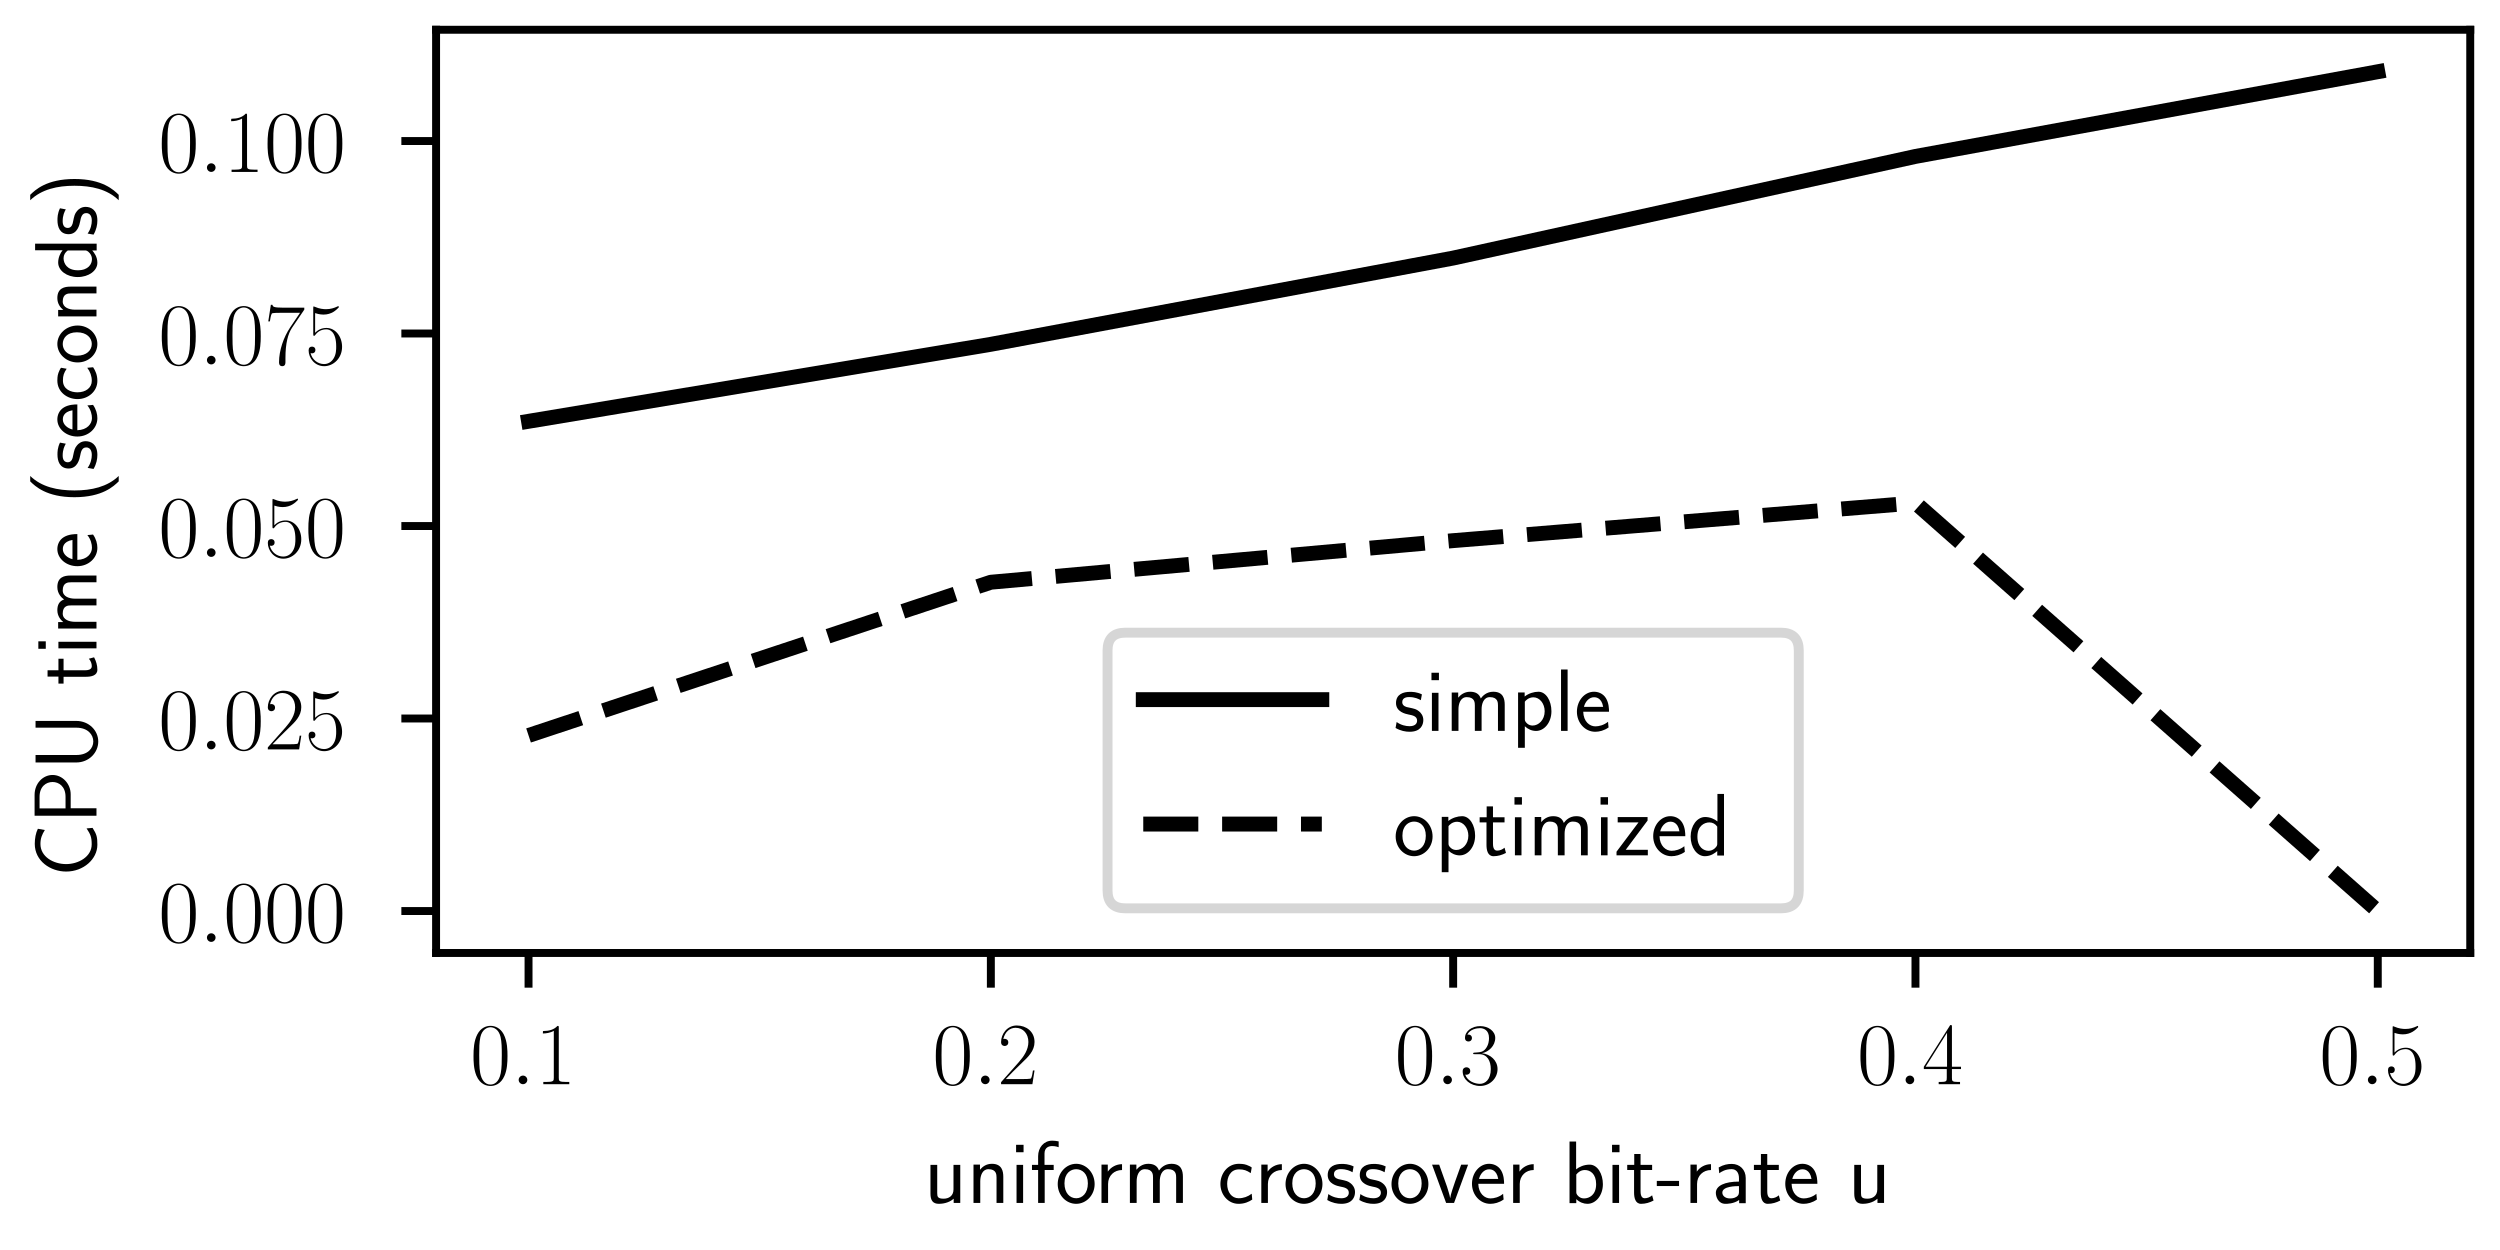
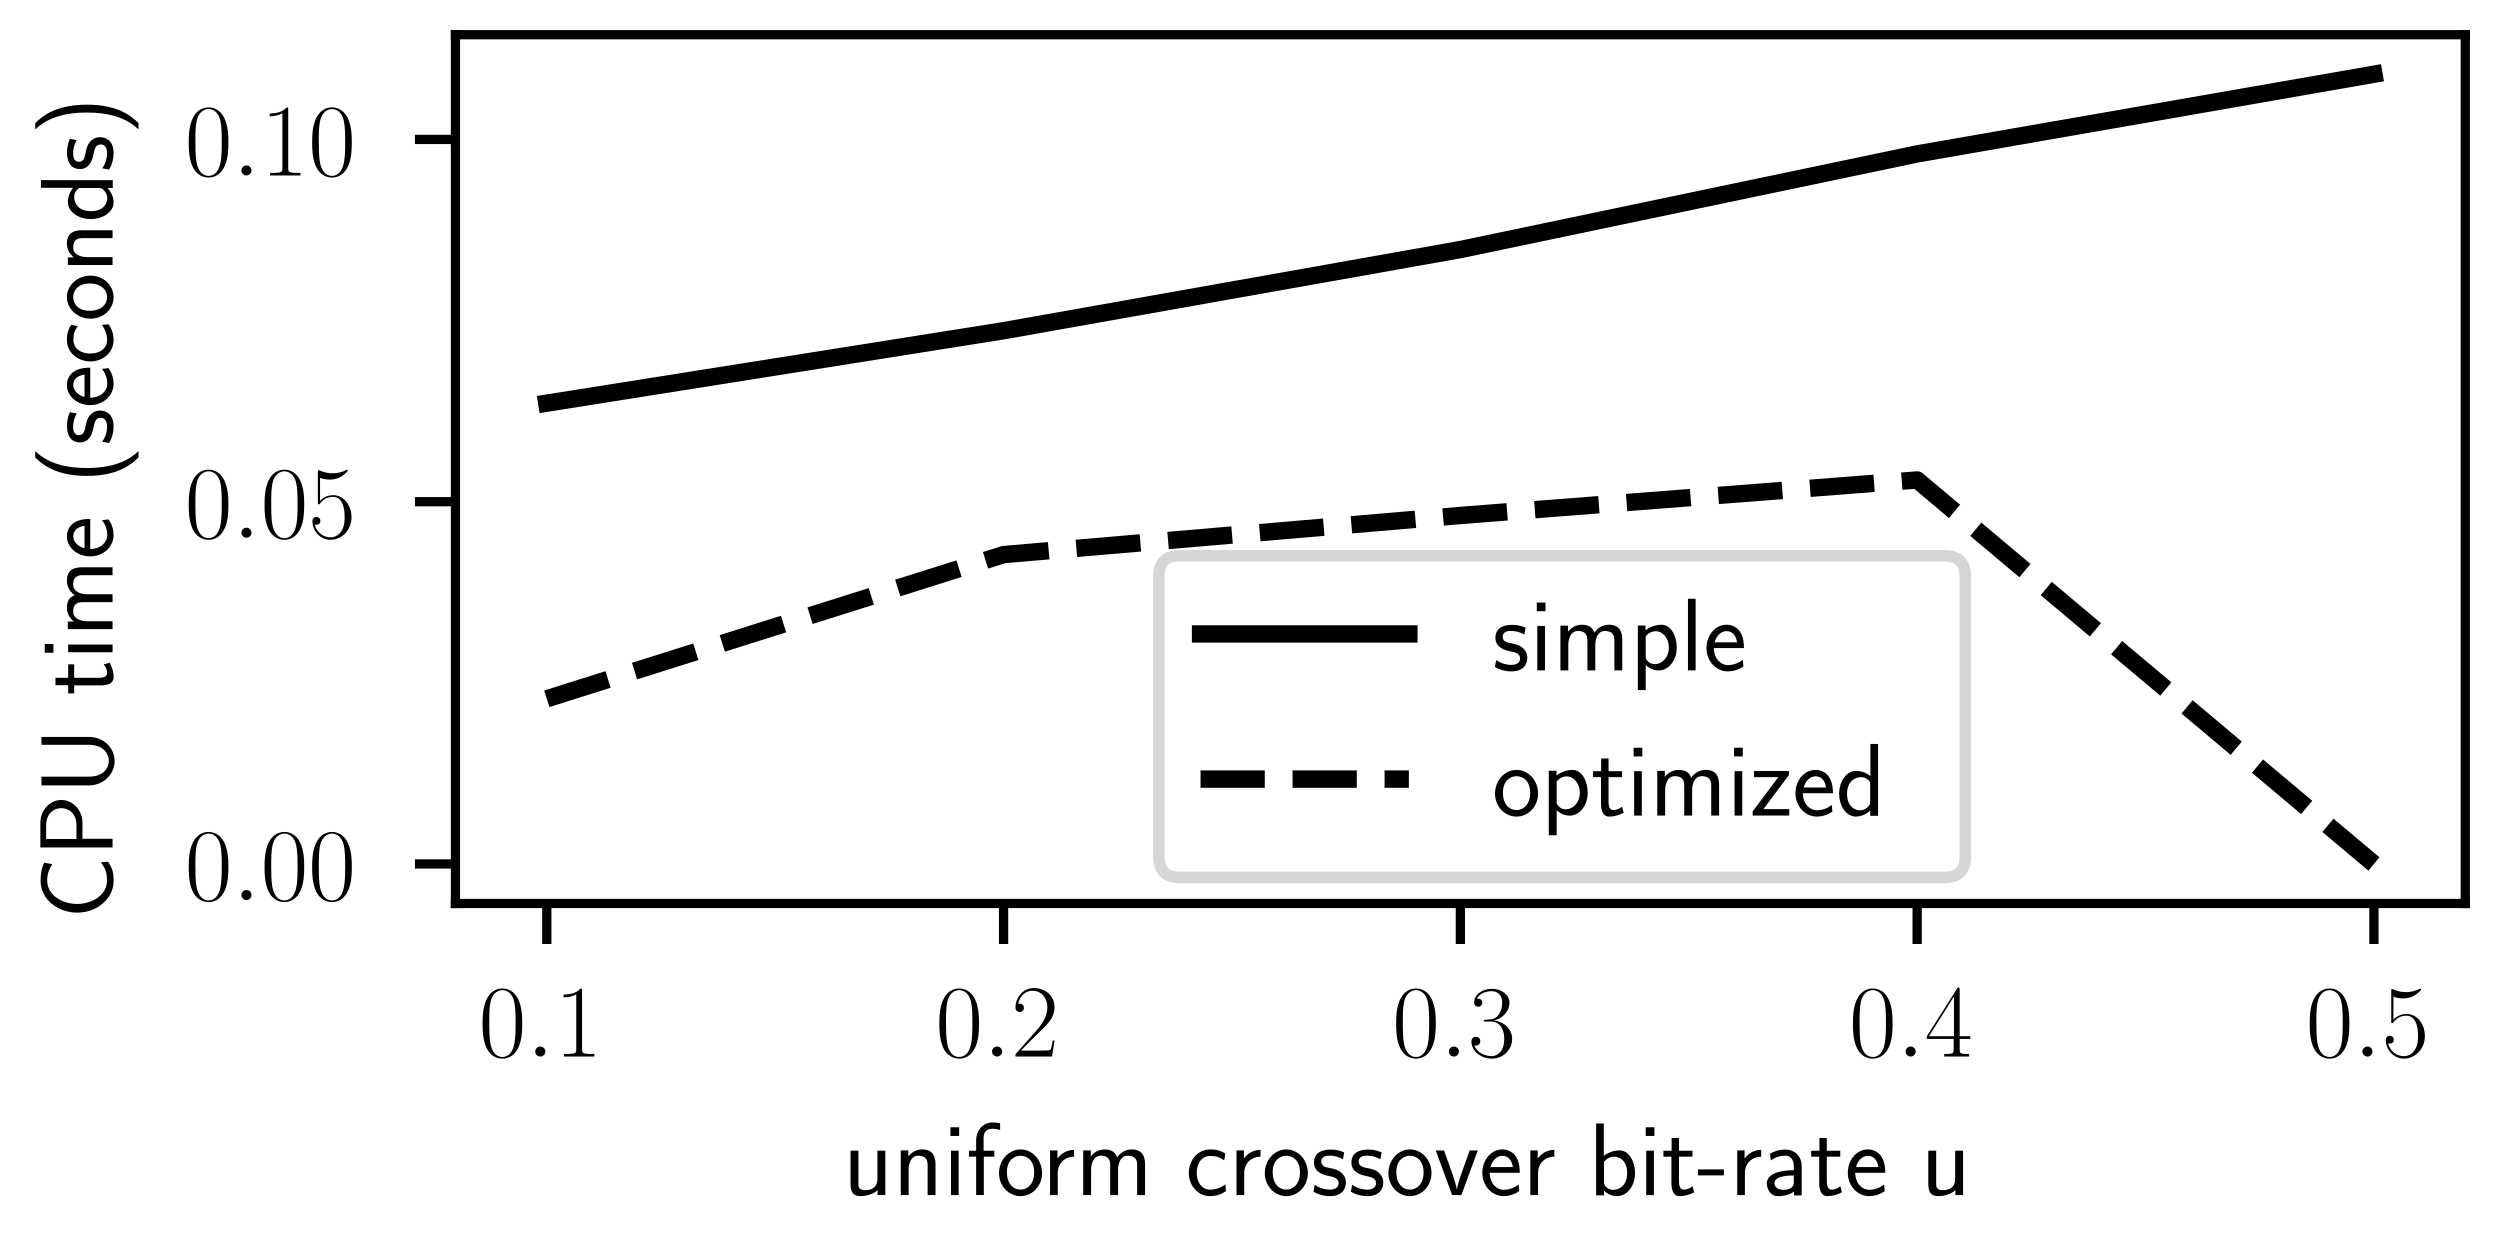
- <svg xmlns="http://www.w3.org/2000/svg" xmlns:xlink="http://www.w3.org/1999/xlink" width="252pt" height="126pt" viewBox="0 0 252 126" version="1.1">
+ <svg xmlns="http://www.w3.org/2000/svg" xmlns:xlink="http://www.w3.org/1999/xlink" width="216pt" height="108pt" viewBox="0 0 216 108" version="1.1">
  <defs>
    <style type="text/css">*{stroke-linejoin: round; stroke-linecap: butt}</style>
  </defs>
  <g id="figure_1">
    <g id="patch_1">
-       <path d="M 0 126  L 252 126  L 252 0  L 0 0  z " style="fill: #ffffff" />
+       <path d="M 0 108  L 216 108  L 216 0  L 0 0  z " style="fill: #ffffff" />
    </g>
    <g id="axes_1">
      <g id="patch_2">
-         <path d="M 43.957 96.06  L 249 96.06  L 249 3  L 43.957 3  z " style="fill: #ffffff" />
+         <path d="M 39.35 78.06  L 213 78.06  L 213 3  L 39.35 3  z " style="fill: #ffffff" />
      </g>
      <g id="matplotlib.axis_1">
        <g id="xtick_1">
          <g id="line2d_1">
            <defs>
-               <path id="m8340819e0f" d="M 0 0  L 0 3.5  " style="stroke: #000000; stroke-width: 0.8" />
-             </defs>
-             <g>
-               <use xlink:href="#m8340819e0f" x="53.277" y="96.06" style="stroke: #000000; stroke-width: 0.8" />
+               <path id="m4e3b312404" d="M 0 0  L 0 3.5  " style="stroke: #000000; stroke-width: 0.8" />
+             </defs>
+             <g>
+               <use xlink:href="#m4e3b312404" x="47.243" y="78.06" style="stroke: #000000; stroke-width: 0.8" />
            </g>
          </g>
          <g id="text_1">
-             <g transform="translate(47.38972 109.2862) scale(0.09 -0.09)">
+             <g transform="translate(41.3551 91.28619) scale(0.09 -0.09)">
              <defs>
                <path id="CMR17-30" d="M 2688 2025  C 2688 2416 2682 3080 2413 3591  C 2176 4039 1798 4198 1466 4198  C 1158 4198 768 4058 525 3597  C 269 3118 243 2524 243 2025  C 243 1661 250 1106 448 619  C 723 -39 1216 -128 1466 -128  C 1760 -128 2208 -7 2470 600  C 2662 1042 2688 1559 2688 2025  z M 1466 -26  C 1056 -26 813 325 723 812  C 653 1188 653 1738 653 2096  C 653 2588 653 2997 736 3387  C 858 3929 1216 4096 1466 4096  C 1728 4096 2067 3923 2189 3400  C 2272 3036 2278 2607 2278 2096  C 2278 1680 2278 1169 2202 792  C 2067 95 1690 -26 1466 -26  z " transform="scale(0.015625)" />
                <path id="CMMI12-3a" d="M 1178 307  C 1178 492 1024 619 870 619  C 685 619 557 466 557 313  C 557 128 710 0 864 0  C 1050 0 1178 153 1178 307  z " transform="scale(0.015625)" />
                <path id="CMR17-31" d="M 1702 4058  C 1702 4192 1696 4192 1606 4192  C 1357 3916 979 3827 621 3827  C 602 3827 570 3827 563 3808  C 557 3795 557 3782 557 3648  C 755 3648 1088 3686 1344 3839  L 1344 461  C 1344 236 1331 160 781 160  L 589 160  L 589 0  C 896 0 1216 0 1523 0  C 1830 0 2150 0 2458 0  L 2458 160  L 2266 160  C 1715 160 1702 230 1702 458  L 1702 4058  z " transform="scale(0.015625)" />
              </defs>
              <use xlink:href="#CMR17-30" transform="scale(0.996264)" />
              <use xlink:href="#CMMI12-3a" transform="translate(45.69048 0) scale(0.996264)" />
              <use xlink:href="#CMR17-31" transform="translate(72.78765 0) scale(0.996264)" />
            </g>
          </g>
        </g>
        <g id="xtick_2">
          <g id="line2d_2">
            <g>
-               <use xlink:href="#m8340819e0f" x="99.878" y="96.06" style="stroke: #000000; stroke-width: 0.8" />
+               <use xlink:href="#m4e3b312404" x="86.709" y="78.06" style="stroke: #000000; stroke-width: 0.8" />
            </g>
          </g>
          <g id="text_2">
-             <g transform="translate(93.9903 109.2862) scale(0.09 -0.09)">
+             <g transform="translate(80.82107 91.28619) scale(0.09 -0.09)">
              <defs>
                <path id="CMR17-32" d="M 2669 989  L 2554 989  C 2490 536 2438 459 2413 420  C 2381 369 1920 369 1830 369  L 602 369  C 832 619 1280 1072 1824 1597  C 2214 1967 2669 2402 2669 3035  C 2669 3790 2067 4224 1395 4224  C 691 4224 262 3604 262 3030  C 262 2780 448 2748 525 2748  C 589 2748 781 2787 781 3010  C 781 3207 614 3264 525 3264  C 486 3264 448 3258 422 3245  C 544 3790 915 4058 1306 4058  C 1862 4058 2227 3617 2227 3035  C 2227 2479 1901 2000 1536 1584  L 262 146  L 262 0  L 2515 0  L 2669 989  z " transform="scale(0.015625)" />
              </defs>
              <use xlink:href="#CMR17-30" transform="scale(0.996264)" />
              <use xlink:href="#CMMI12-3a" transform="translate(45.69048 0) scale(0.996264)" />
              <use xlink:href="#CMR17-32" transform="translate(72.78765 0) scale(0.996264)" />
            </g>
          </g>
        </g>
        <g id="xtick_3">
          <g id="line2d_3">
            <g>
-               <use xlink:href="#m8340819e0f" x="146.478" y="96.06" style="stroke: #000000; stroke-width: 0.8" />
+               <use xlink:href="#m4e3b312404" x="126.175" y="78.06" style="stroke: #000000; stroke-width: 0.8" />
            </g>
          </g>
          <g id="text_3">
-             <g transform="translate(140.5909 109.2862) scale(0.09 -0.09)">
+             <g transform="translate(120.287 91.28619) scale(0.09 -0.09)">
              <defs>
                <path id="CMR17-33" d="M 1414 2157  C 1984 2157 2234 1662 2234 1090  C 2234 320 1824 25 1453 25  C 1114 25 563 194 390 693  C 422 680 454 680 486 680  C 640 680 755 782 755 948  C 755 1133 614 1216 486 1216  C 378 1216 211 1165 211 926  C 211 335 787 -128 1466 -128  C 2176 -128 2720 430 2720 1085  C 2720 1707 2208 2157 1600 2227  C 2086 2328 2554 2756 2554 3329  C 2554 3820 2048 4179 1472 4179  C 890 4179 378 3829 378 3329  C 378 3110 544 3072 627 3072  C 762 3072 877 3155 877 3321  C 877 3486 762 3569 627 3569  C 602 3569 570 3569 544 3557  C 730 3959 1235 4032 1459 4032  C 1683 4032 2106 3925 2106 3320  C 2106 3143 2080 2828 1862 2550  C 1670 2304 1453 2304 1242 2284  C 1210 2284 1062 2269 1037 2269  C 992 2263 966 2257 966 2208  C 966 2163 973 2157 1101 2157  L 1414 2157  z " transform="scale(0.015625)" />
              </defs>
              <use xlink:href="#CMR17-30" transform="scale(0.996264)" />
              <use xlink:href="#CMMI12-3a" transform="translate(45.69048 0) scale(0.996264)" />
              <use xlink:href="#CMR17-33" transform="translate(72.78765 0) scale(0.996264)" />
            </g>
          </g>
        </g>
        <g id="xtick_4">
          <g id="line2d_4">
            <g>
-               <use xlink:href="#m8340819e0f" x="193.079" y="96.06" style="stroke: #000000; stroke-width: 0.8" />
+               <use xlink:href="#m4e3b312404" x="165.641" y="78.06" style="stroke: #000000; stroke-width: 0.8" />
            </g>
          </g>
          <g id="text_4">
-             <g transform="translate(187.1915 109.2862) scale(0.09 -0.09)">
+             <g transform="translate(159.753 91.28619) scale(0.09 -0.09)">
              <defs>
                <path id="CMR17-34" d="M 2150 4122  C 2150 4256 2144 4256 2029 4256  L 128 1254  L 128 1088  L 1779 1088  L 1779 457  C 1779 224 1766 160 1318 160  L 1197 160  L 1197 0  C 1402 0 1747 0 1965 0  C 2182 0 2528 0 2733 0  L 2733 160  L 2611 160  C 2163 160 2150 224 2150 457  L 2150 1088  L 2803 1088  L 2803 1254  L 2150 1254  L 2150 4122  z M 1798 3703  L 1798 1254  L 256 1254  L 1798 3703  z " transform="scale(0.015625)" />
              </defs>
              <use xlink:href="#CMR17-30" transform="scale(0.996264)" />
              <use xlink:href="#CMMI12-3a" transform="translate(45.69048 0) scale(0.996264)" />
              <use xlink:href="#CMR17-34" transform="translate(72.78765 0) scale(0.996264)" />
            </g>
          </g>
        </g>
        <g id="xtick_5">
          <g id="line2d_5">
            <g>
-               <use xlink:href="#m8340819e0f" x="239.68" y="96.06" style="stroke: #000000; stroke-width: 0.8" />
+               <use xlink:href="#m4e3b312404" x="205.107" y="78.06" style="stroke: #000000; stroke-width: 0.8" />
            </g>
          </g>
          <g id="text_5">
-             <g transform="translate(233.792 109.2862) scale(0.09 -0.09)">
+             <g transform="translate(199.219 91.28619) scale(0.09 -0.09)">
              <defs>
                <path id="CMR17-35" d="M 730 3692  C 794 3666 1056 3584 1325 3584  C 1920 3584 2246 3911 2432 4100  C 2432 4157 2432 4192 2394 4192  C 2387 4192 2374 4192 2323 4163  C 2099 4058 1837 3973 1517 3973  C 1325 3973 1037 3999 723 4139  C 653 4171 640 4171 634 4171  C 602 4171 595 4164 595 4037  L 595 2203  C 595 2089 595 2057 659 2057  C 691 2057 704 2070 736 2114  C 941 2401 1222 2522 1542 2522  C 1766 2522 2246 2382 2246 1289  C 2246 1085 2246 715 2054 421  C 1894 159 1645 25 1370 25  C 947 25 518 320 403 814  C 429 807 480 795 506 795  C 589 795 749 840 749 1038  C 749 1210 627 1280 506 1280  C 358 1280 262 1190 262 1011  C 262 454 704 -128 1382 -128  C 2042 -128 2669 440 2669 1264  C 2669 2030 2170 2624 1549 2624  C 1222 2624 947 2503 730 2274  L 730 3692  z " transform="scale(0.015625)" />
              </defs>
              <use xlink:href="#CMR17-30" transform="scale(0.996264)" />
              <use xlink:href="#CMMI12-3a" transform="translate(45.69048 0) scale(0.996264)" />
              <use xlink:href="#CMR17-35" transform="translate(72.78765 0) scale(0.996264)" />
            </g>
          </g>
        </g>
        <g id="text_6">
-           <g transform="translate(93.12621 121.2563) scale(0.09 -0.09)">
+           <g transform="translate(72.82236 103.2563) scale(0.09 -0.09)">
            <defs>
              <path id="CMSS17-75" d="M 2618 2739  L 2131 2739  L 2131 972  C 2131 498 1786 306 1421 306  C 998 306 960 447 960 709  L 960 2739  L 474 2739  L 474 678  C 474 179 646 -64 1088 -64  C 1306 -64 1798 -13 2144 306  L 2144 0  L 2618 0  L 2618 2739  z " transform="scale(0.015625)" />
              <path id="CMSS17-6e" d="M 2618 1877  C 2618 2283 2522 2816 1798 2816  C 1389 2816 1120 2606 941 2389  L 941 2758  L 474 2758  L 474 0  L 960 0  L 960 1559  C 960 1964 1114 2428 1549 2428  C 2112 2428 2131 2048 2131 1829  L 2131 0  L 2618 0  L 2618 1877  z " transform="scale(0.015625)" />
              <path id="CMSS17-69" d="M 979 4183  L 442 4183  L 442 3648  L 979 3648  L 979 4183  z M 947 2739  L 474 2739  L 474 0  L 947 0  L 947 2739  z " transform="scale(0.015625)" />
              <path id="CMSS17-66" d="M 1075 2368  L 1722 2368  L 1722 2737  L 1062 2737  L 1062 3559  C 1062 4014 1408 4092 1606 4092  C 1670 4092 1850 4092 2080 4009  L 2080 4429  C 1933 4461 1754 4480 1613 4480  C 1018 4480 602 3993 602 3359  L 602 2737  L 160 2737  L 160 2368  L 602 2368  L 602 0  L 1075 0  L 1075 2368  z " transform="scale(0.015625)" />
              <path id="CMSS17-6f" d="M 2829 1356  C 2829 2176 2221 2816 1504 2816  C 768 2816 173 2157 173 1356  C 173 544 787 -64 1498 -64  C 2227 -64 2829 563 2829 1356  z M 1504 337  C 1050 337 659 709 659 1408  C 659 2151 1114 2427 1498 2427  C 1914 2427 2342 2126 2342 1408  C 2342 683 1926 337 1504 337  z " transform="scale(0.015625)" />
              <path id="CMSS17-72" d="M 954 1363  C 954 1965 1395 2368 1958 2368  L 1958 2789  C 1549 2789 1165 2585 934 2253  L 934 2758  L 480 2758  L 480 0  L 954 0  L 954 1363  z " transform="scale(0.015625)" />
              <path id="CMSS17-6d" d="M 4288 1877  C 4288 2308 4179 2816 3462 2816  C 2982 2816 2694 2516 2566 2331  C 2451 2670 2182 2816 1798 2816  C 1363 2816 1088 2568 941 2389  L 941 2758  L 474 2758  L 474 0  L 960 0  L 960 1559  C 960 1939 1101 2428 1555 2428  C 2138 2428 2138 2016 2138 1829  L 2138 0  L 2624 0  L 2624 1559  C 2624 1939 2765 2428 3219 2428  C 3802 2428 3802 2016 3802 1829  L 3802 0  L 4288 0  L 4288 1877  z " transform="scale(0.015625)" />
              <path id="CMSS17-63" d="M 2464 2541  C 2464 2585 2170 2714 2093 2739  C 1882 2816 1613 2816 1542 2816  C 710 2816 211 2093 211 1363  C 211 595 768 -64 1517 -64  C 1946 -64 2253 76 2502 242  L 2464 664  C 2189 453 1869 337 1523 337  C 1024 337 698 774 698 1369  C 698 1831 909 2414 1549 2414  C 1901 2414 2099 2343 2394 2145  L 2464 2541  z " transform="scale(0.015625)" />
              <path id="CMSS17-73" d="M 2061 2627  C 1683 2807 1389 2807 1197 2807  C 742 2807 198 2648 198 2003  C 198 1359 902 1218 1094 1179  C 1389 1122 1715 1058 1715 740  C 1715 337 1254 337 1171 337  C 915 337 563 407 243 638  L 166 210  C 531 0 883 -64 1178 -64  C 1965 -64 2163 416 2163 781  C 2163 1094 1984 1305 1862 1401  C 1651 1568 1574 1587 1050 1696  C 960 1709 646 1779 646 2066  C 646 2432 1050 2432 1139 2432  C 1555 2432 1811 2303 1984 2208  L 2061 2627  z " transform="scale(0.015625)" />
              <path id="CMSS17-76" d="M 2675 2752  L 2176 2752  L 1747 1556  C 1613 1165 1421 627 1389 352  L 1382 352  C 1370 468 1318 634 1286 749  C 1248 890 1197 1056 1158 1172  L 595 2752  L 83 2752  L 1094 0  L 1664 0  L 2675 2752  z " transform="scale(0.015625)" />
              <path id="CMSS17-65" d="M 2502 1377  C 2502 1590 2490 2003 2285 2345  C 2061 2713 1696 2816 1421 2816  C 755 2816 192 2188 192 1375  C 192 582 774 -64 1510 -64  C 1798 -64 2150 19 2470 248  C 2470 274 2458 414 2451 420  C 2451 433 2432 630 2432 656  C 2125 407 1773 325 1517 325  C 1107 325 666 667 646 1377  L 2502 1377  z M 698 1728  C 781 2084 1062 2421 1421 2421  C 1517 2421 1965 2421 2080 1728  L 698 1728  z " transform="scale(0.015625)" />
              <path id="CMSS17-62" d="M 954 4416  L 480 4416  L 480 -13  L 966 -13  L 966 274  C 1210 38 1504 -64 1766 -64  C 2381 -64 2880 549 2880 1352  C 2880 2086 2496 2756 1926 2756  C 1523 2756 1165 2591 954 2419  L 954 4416  z M 966 2046  C 1107 2222 1306 2368 1587 2368  C 1965 2368 2394 2097 2394 1352  C 2394 558 1882 325 1530 325  C 1402 325 1267 356 1139 464  C 966 615 966 709 966 797  L 966 2046  z " transform="scale(0.015625)" />
              <path id="CMSS17-74" d="M 1069 2368  L 1901 2368  L 1901 2737  L 1069 2737  L 1069 3520  L 614 3520  L 614 2737  L 109 2737  L 109 2368  L 602 2368  L 602 749  C 602 384 685 -64 1107 -64  C 1427 -64 1722 25 2003 172  L 1901 548  C 1747 414 1562 337 1363 337  C 1082 337 1069 696 1069 856  L 1069 2368  z " transform="scale(0.015625)" />
              <path id="CMSS17-2d" d="M 1664 1216  L 1664 1585  L 64 1585  L 64 1216  L 1664 1216  z " transform="scale(0.015625)" />
              <path id="CMSS17-61" d="M 2406 1791  C 2406 2392 1978 2808 1402 2808  C 1120 2808 813 2757 461 2553  L 499 2135  C 659 2248 934 2432 1395 2432  C 1722 2432 1920 2180 1920 1782  L 1920 1536  C 896 1536 256 1238 256 726  C 256 461 416 -64 947 -64  C 1043 -64 1562 -64 1933 217  L 1933 -19  L 2406 -19  L 2406 1791  z M 1920 816  C 1920 701 1920 548 1728 434  C 1562 325 1350 325 1261 325  C 941 325 723 511 723 744  C 723 1211 1722 1211 1920 1211  L 1920 816  z " transform="scale(0.015625)" />
            </defs>
            <use xlink:href="#CMSS17-75" transform="scale(0.996264)" />
            <use xlink:href="#CMSS17-6e" transform="translate(48.20494 0) scale(0.996264)" />
            <use xlink:href="#CMSS17-69" transform="translate(96.40989 0) scale(0.996264)" />
            <use xlink:href="#CMSS17-66" transform="translate(118.5906 0) scale(0.996264)" />
            <use xlink:href="#CMSS17-6f" transform="translate(147.2173 0) scale(0.996264)" />
            <use xlink:href="#CMSS17-72" transform="translate(191.4584 0) scale(0.996264)" />
            <use xlink:href="#CMSS17-6d" transform="translate(223.3682 0) scale(0.996264)" />
            <use xlink:href="#CMSS17-63" transform="translate(328.8266 0) scale(0.996264)" />
            <use xlink:href="#CMSS17-72" transform="translate(370.4654 0) scale(0.996264)" />
            <use xlink:href="#CMSS17-6f" transform="translate(402.3752 0) scale(0.996264)" />
            <use xlink:href="#CMSS17-73" transform="translate(449.2188 0) scale(0.996264)" />
            <use xlink:href="#CMSS17-73" transform="translate(485.1323 0) scale(0.996264)" />
            <use xlink:href="#CMSS17-6f" transform="translate(521.0459 0) scale(0.996264)" />
            <use xlink:href="#CMSS17-76" transform="translate(567.8895 0) scale(0.996264)" />
            <use xlink:href="#CMSS17-65" transform="translate(610.8896 0) scale(0.996264)" />
            <use xlink:href="#CMSS17-72" transform="translate(652.5285 0) scale(0.996264)" />
            <use xlink:href="#CMSS17-62" transform="translate(715.6674 0) scale(0.996264)" />
            <use xlink:href="#CMSS17-69" transform="translate(763.8723 0) scale(0.996264)" />
            <use xlink:href="#CMSS17-74" transform="translate(786.053 0) scale(0.996264)" />
            <use xlink:href="#CMSS17-2d" transform="translate(819.8846 0) scale(0.996264)" />
            <use xlink:href="#CMSS17-72" transform="translate(851.1137 0) scale(0.996264)" />
            <use xlink:href="#CMSS17-61" transform="translate(883.0235 0) scale(0.996264)" />
            <use xlink:href="#CMSS17-74" transform="translate(927.9454 0) scale(0.996264)" />
            <use xlink:href="#CMSS17-65" transform="translate(961.777 0) scale(0.996264)" />
            <use xlink:href="#CMSS17-75" transform="translate(1034.645 0) scale(0.996264)" />
          </g>
        </g>
      </g>
      <g id="matplotlib.axis_2">
        <g id="ytick_1">
          <g id="line2d_6">
            <defs>
-               <path id="m193314b1cc" d="M 0 0  L -3.5 0  " style="stroke: #000000; stroke-width: 0.8" />
-             </defs>
-             <g>
-               <use xlink:href="#m193314b1cc" x="43.957" y="91.83" style="stroke: #000000; stroke-width: 0.8" />
+               <path id="m4ba01d2580" d="M 0 0  L -3.5 0  " style="stroke: #000000; stroke-width: 0.8" />
+             </defs>
+             <g>
+               <use xlink:href="#m4ba01d2580" x="39.35" y="74.648" style="stroke: #000000; stroke-width: 0.8" />
            </g>
          </g>
          <g id="text_7">
-             <g transform="translate(15.96662 94.94289) scale(0.09 -0.09)">
+             <g transform="translate(15.96662 77.76108) scale(0.09 -0.09)">
              <use xlink:href="#CMR17-30" transform="scale(0.996264)" />
              <use xlink:href="#CMMI12-3a" transform="translate(45.69048 0) scale(0.996264)" />
              <use xlink:href="#CMR17-30" transform="translate(72.78765 0) scale(0.996264)" />
              <use xlink:href="#CMR17-30" transform="translate(118.4781 0) scale(0.996264)" />
-               <use xlink:href="#CMR17-30" transform="translate(164.1686 0) scale(0.996264)" />
            </g>
          </g>
        </g>
        <g id="ytick_2">
          <g id="line2d_7">
            <g>
-               <use xlink:href="#m193314b1cc" x="43.957" y="72.426" style="stroke: #000000; stroke-width: 0.8" />
+               <use xlink:href="#m4ba01d2580" x="39.35" y="43.347" style="stroke: #000000; stroke-width: 0.8" />
            </g>
          </g>
          <g id="text_8">
-             <g transform="translate(15.96662 75.53937) scale(0.09 -0.09)">
+             <g transform="translate(15.96662 46.46028) scale(0.09 -0.09)">
              <use xlink:href="#CMR17-30" transform="scale(0.996264)" />
              <use xlink:href="#CMMI12-3a" transform="translate(45.69048 0) scale(0.996264)" />
              <use xlink:href="#CMR17-30" transform="translate(72.78765 0) scale(0.996264)" />
-               <use xlink:href="#CMR17-32" transform="translate(118.4781 0) scale(0.996264)" />
-               <use xlink:href="#CMR17-35" transform="translate(164.1686 0) scale(0.996264)" />
+               <use xlink:href="#CMR17-35" transform="translate(118.4781 0) scale(0.996264)" />
            </g>
          </g>
        </g>
        <g id="ytick_3">
          <g id="line2d_8">
            <g>
-               <use xlink:href="#m193314b1cc" x="43.957" y="53.023" style="stroke: #000000; stroke-width: 0.8" />
+               <use xlink:href="#m4ba01d2580" x="39.35" y="12.046" style="stroke: #000000; stroke-width: 0.8" />
            </g>
          </g>
          <g id="text_9">
-             <g transform="translate(15.96662 56.13585) scale(0.09 -0.09)">
-               <use xlink:href="#CMR17-30" transform="scale(0.996264)" />
-               <use xlink:href="#CMMI12-3a" transform="translate(45.69048 0) scale(0.996264)" />
-               <use xlink:href="#CMR17-30" transform="translate(72.78765 0) scale(0.996264)" />
-               <use xlink:href="#CMR17-35" transform="translate(118.4781 0) scale(0.996264)" />
-               <use xlink:href="#CMR17-30" transform="translate(164.1686 0) scale(0.996264)" />
-             </g>
-           </g>
-         </g>
-         <g id="ytick_4">
-           <g id="line2d_9">
-             <g>
-               <use xlink:href="#m193314b1cc" x="43.957" y="33.619" style="stroke: #000000; stroke-width: 0.8" />
-             </g>
-           </g>
-           <g id="text_10">
-             <g transform="translate(15.96662 36.73232) scale(0.09 -0.09)">
-               <defs>
-                 <path id="CMR17-37" d="M 2886 3941  L 2886 4081  L 1382 4081  C 634 4081 621 4165 595 4288  L 480 4288  L 294 3094  L 410 3094  C 429 3215 474 3540 550 3661  C 589 3712 1062 3712 1171 3712  L 2579 3712  L 1869 2661  C 1395 1954 1069 999 1069 165  C 1069 89 1069 -128 1299 -128  C 1530 -128 1530 89 1530 171  L 1530 465  C 1530 1508 1709 2196 2003 2636  L 2886 3941  z " transform="scale(0.015625)" />
-               </defs>
-               <use xlink:href="#CMR17-30" transform="scale(0.996264)" />
-               <use xlink:href="#CMMI12-3a" transform="translate(45.69048 0) scale(0.996264)" />
-               <use xlink:href="#CMR17-30" transform="translate(72.78765 0) scale(0.996264)" />
-               <use xlink:href="#CMR17-37" transform="translate(118.4781 0) scale(0.996264)" />
-               <use xlink:href="#CMR17-35" transform="translate(164.1686 0) scale(0.996264)" />
-             </g>
-           </g>
-         </g>
-         <g id="ytick_5">
-           <g id="line2d_10">
-             <g>
-               <use xlink:href="#m193314b1cc" x="43.957" y="14.215" style="stroke: #000000; stroke-width: 0.8" />
-             </g>
-           </g>
-           <g id="text_11">
-             <g transform="translate(15.96662 17.3288) scale(0.09 -0.09)">
+             <g transform="translate(15.96662 15.15949) scale(0.09 -0.09)">
              <use xlink:href="#CMR17-30" transform="scale(0.996264)" />
              <use xlink:href="#CMMI12-3a" transform="translate(45.69048 0) scale(0.996264)" />
              <use xlink:href="#CMR17-31" transform="translate(72.78765 0) scale(0.996264)" />
              <use xlink:href="#CMR17-30" transform="translate(118.4781 0) scale(0.996264)" />
-               <use xlink:href="#CMR17-30" transform="translate(164.1686 0) scale(0.996264)" />
-             </g>
-           </g>
-         </g>
-         <g id="text_12">
-           <g transform="translate(9.725022 88.4088) rotate(-90) scale(0.09 -0.09)">
+             </g>
+           </g>
+         </g>
+         <g id="text_10">
+           <g transform="translate(9.725022 79.4088) rotate(-90) scale(0.09 -0.09)">
            <defs>
              <path id="CMSS17-43" d="M 3501 714  C 3072 427 2874 344 2355 344  C 1459 344 934 1303 934 2179  C 934 3112 1472 4032 2381 4032  C 2790 4032 3059 3918 3386 3715  L 3475 4217  C 3168 4370 2778 4440 2387 4440  C 1158 4440 397 3316 397 2179  C 397 927 1299 -64 2323 -64  C 2874 -64 3066 -19 3539 280  L 3501 714  z " transform="scale(0.015625)" />
              <path id="CMSS17-50" d="M 2106 1856  C 2874 1856 3501 2453 3501 3158  C 3501 3850 2899 4453 2067 4453  L 570 4453  L 570 0  L 1107 0  L 1107 1856  L 2106 1856  z M 1926 4096  C 2669 4096 2995 3627 2995 3157  C 2995 2720 2694 2226 1926 2226  L 1094 2226  L 1094 4096  L 1926 4096  z " transform="scale(0.015625)" />
              <path id="CMSS17-55" d="M 3552 4384  L 3066 4384  L 3066 1449  C 3066 604 2547 229 2074 229  C 1587 229 1101 623 1101 1443  L 1101 4384  L 563 4384  L 563 1454  C 563 539 1274 -128 2067 -128  C 2861 -128 3552 539 3552 1454  L 3552 4384  z " transform="scale(0.015625)" />
              <path id="CMSS17-28" d="M 1613 4768  C 1267 4417 474 3601 474 1588  C 474 -433 1267 -1243 1613 -1600  L 2003 -1600  C 1216 -784 960 357 960 1581  C 960 2798 1203 3946 2003 4768  L 1613 4768  z " transform="scale(0.015625)" />
              <path id="CMSS17-64" d="M 2611 4416  L 2138 4416  L 2138 2438  C 1939 2603 1613 2756 1254 2756  C 672 2756 211 2131 211 1347  C 211 562 666 -64 1235 -64  C 1677 -64 1971 172 2125 306  L 2125 -13  L 2611 -13  L 2611 4416  z M 2125 836  C 2125 747 2125 653 1926 482  C 1798 375 1645 325 1498 325  C 1152 325 698 576 698 1340  C 698 2134 1210 2368 1562 2368  C 1798 2368 1990 2254 2125 2065  L 2125 836  z " transform="scale(0.015625)" />
              <path id="CMSS17-29" d="M 723 -1600  C 1069 -1249 1862 -433 1862 1581  C 1862 3601 1069 4411 723 4768  L 333 4768  C 1120 3952 1376 2811 1376 1588  C 1376 370 1133 -778 333 -1600  L 723 -1600  z " transform="scale(0.015625)" />
            </defs>
            <use xlink:href="#CMSS17-43" transform="scale(0.996264)" />
            <use xlink:href="#CMSS17-50" transform="translate(59.85577 0) scale(0.996264)" />
            <use xlink:href="#CMSS17-55" transform="translate(119.5914 0) scale(0.996264)" />
            <use xlink:href="#CMSS17-74" transform="translate(214.9602 0) scale(0.996264)" />
            <use xlink:href="#CMSS17-69" transform="translate(248.7918 0) scale(0.996264)" />
            <use xlink:href="#CMSS17-6d" transform="translate(270.9725 0) scale(0.996264)" />
            <use xlink:href="#CMSS17-65" transform="translate(345.2018 0) scale(0.996264)" />
            <use xlink:href="#CMSS17-28" transform="translate(418.0697 0) scale(0.996264)" />
            <use xlink:href="#CMSS17-73" transform="translate(454.5036 0) scale(0.996264)" />
            <use xlink:href="#CMSS17-65" transform="translate(490.4171 0) scale(0.996264)" />
            <use xlink:href="#CMSS17-63" transform="translate(532.056 0) scale(0.996264)" />
            <use xlink:href="#CMSS17-6f" transform="translate(573.6948 0) scale(0.996264)" />
            <use xlink:href="#CMSS17-6e" transform="translate(620.5384 0) scale(0.996264)" />
            <use xlink:href="#CMSS17-64" transform="translate(668.7434 0) scale(0.996264)" />
            <use xlink:href="#CMSS17-73" transform="translate(716.9483 0) scale(0.996264)" />
            <use xlink:href="#CMSS17-29" transform="translate(752.8618 0) scale(0.996264)" />
          </g>
        </g>
      </g>
-       <g id="line2d_11">
-         <path d="M 53.277 42.467  L 99.878 34.706  L 146.478 26.013  L 193.079 15.768  L 239.68 7.23  " clip-path="url(#p7b3bee2f67)" style="fill: none; stroke: #000000; stroke-width: 1.5; stroke-linecap: square" />
-       </g>
-       <g id="line2d_12">
-         <path d="M 53.277 74.134  L 99.878 58.688  L 146.478 54.497  L 193.079 50.694  L 239.68 91.83  " clip-path="url(#p7b3bee2f67)" style="fill: none; stroke-dasharray: 5.55,2.4; stroke-dashoffset: 0; stroke: #000000; stroke-width: 1.5" />
+       <g id="line2d_9">
+         <path d="M 47.243 34.833  L 86.709 28.573  L 126.175 21.562  L 165.641 13.298  L 205.107 6.412  " clip-path="url(#p4b7f4747a2)" style="fill: none; stroke: #000000; stroke-width: 1.5; stroke-linecap: square" />
+       </g>
+       <g id="line2d_10">
+         <path d="M 47.243 60.375  L 86.709 47.917  L 126.175 44.536  L 165.641 41.469  L 205.107 74.648  " clip-path="url(#p4b7f4747a2)" style="fill: none; stroke-dasharray: 5.55,2.4; stroke-dashoffset: 0; stroke: #000000; stroke-width: 1.5" />
      </g>
      <g id="patch_3">
-         <path d="M 43.957 96.06  L 43.957 3  " style="fill: none; stroke: #000000; stroke-width: 0.8; stroke-linejoin: miter; stroke-linecap: square" />
+         <path d="M 39.35 78.06  L 39.35 3  " style="fill: none; stroke: #000000; stroke-width: 0.8; stroke-linejoin: miter; stroke-linecap: square" />
      </g>
      <g id="patch_4">
-         <path d="M 249 96.06  L 249 3  " style="fill: none; stroke: #000000; stroke-width: 0.8; stroke-linejoin: miter; stroke-linecap: square" />
+         <path d="M 213 78.06  L 213 3  " style="fill: none; stroke: #000000; stroke-width: 0.8; stroke-linejoin: miter; stroke-linecap: square" />
      </g>
      <g id="patch_5">
-         <path d="M 43.957 96.06  L 249 96.06  " style="fill: none; stroke: #000000; stroke-width: 0.8; stroke-linejoin: miter; stroke-linecap: square" />
+         <path d="M 39.35 78.06  L 213 78.06  " style="fill: none; stroke: #000000; stroke-width: 0.8; stroke-linejoin: miter; stroke-linecap: square" />
      </g>
      <g id="patch_6">
-         <path d="M 43.957 3  L 249 3  " style="fill: none; stroke: #000000; stroke-width: 0.8; stroke-linejoin: miter; stroke-linecap: square" />
+         <path d="M 39.35 3  L 213 3  " style="fill: none; stroke: #000000; stroke-width: 0.8; stroke-linejoin: miter; stroke-linecap: square" />
      </g>
      <g id="legend_1">
        <g id="patch_7">
-           <path d="M 113.44 91.56  L 179.517 91.56  Q 181.317 91.56 181.317 89.76  L 181.317 65.573  Q 181.317 63.773 179.517 63.773  L 113.44 63.773  Q 111.64 63.773 111.64 65.573  L 111.64 89.76  Q 111.64 91.56 113.44 91.56  z " style="fill: #ffffff; opacity: 0.8; stroke: #cccccc; stroke-linejoin: miter" />
-         </g>
-         <g id="line2d_13">
-           <path d="M 115.24 70.523  L 124.24 70.523  L 133.24 70.523  " style="fill: none; stroke: #000000; stroke-width: 1.5; stroke-linecap: square" />
-         </g>
-         <g id="text_13">
-           <g transform="translate(140.4402 73.67261) scale(0.09 -0.09)">
+           <path d="M 101.927 75.808  L 168.004 75.808  Q 169.804 75.808 169.804 74.008  L 169.804 49.821  Q 169.804 48.021 168.004 48.021  L 101.927 48.021  Q 100.127 48.021 100.127 49.821  L 100.127 74.008  Q 100.127 75.808 101.927 75.808  z " style="fill: #ffffff; opacity: 0.8; stroke: #cccccc; stroke-linejoin: miter" />
+         </g>
+         <g id="line2d_11">
+           <path d="M 103.727 54.771  L 112.727 54.771  L 121.727 54.771  " style="fill: none; stroke: #000000; stroke-width: 1.5; stroke-linecap: square" />
+         </g>
+         <g id="text_11">
+           <g transform="translate(128.9271 57.92083) scale(0.09 -0.09)">
            <defs>
              <path id="CMSS17-70" d="M 966 333  C 1178 129 1466 -5 1773 -5  C 2368 -5 2880 603 2880 1412  C 2880 2159 2496 2816 1946 2816  C 1626 2816 1242 2702 954 2472  L 954 2765  L 480 2765  L 480 -1216  L 966 -1216  L 966 333  z M 966 2100  C 1018 2176 1235 2415 1587 2415  C 2035 2415 2394 1960 2394 1412  C 2394 787 1958 384 1530 384  C 1402 384 1267 415 1139 523  C 966 674 966 768 966 857  L 966 2100  z " transform="scale(0.015625)" />
              <path id="CMSS17-6c" d="M 947 4416  L 474 4416  L 474 0  L 947 0  L 947 4416  z " transform="scale(0.015625)" />
            </defs>
            <use xlink:href="#CMSS17-73" transform="scale(0.996264)" />
            <use xlink:href="#CMSS17-69" transform="translate(35.91354 0) scale(0.996264)" />
            <use xlink:href="#CMSS17-6d" transform="translate(58.09427 0) scale(0.996264)" />
            <use xlink:href="#CMSS17-70" transform="translate(132.3235 0) scale(0.996264)" />
            <use xlink:href="#CMSS17-6c" transform="translate(180.5285 0) scale(0.996264)" />
            <use xlink:href="#CMSS17-65" transform="translate(202.7092 0) scale(0.996264)" />
          </g>
        </g>
-         <g id="line2d_14">
-           <path d="M 115.24 83.066  L 124.24 83.066  L 133.24 83.066  " style="fill: none; stroke-dasharray: 5.55,2.4; stroke-dashoffset: 0; stroke: #000000; stroke-width: 1.5" />
-         </g>
-         <g id="text_14">
-           <g transform="translate(140.4402 86.21607) scale(0.09 -0.09)">
+         <g id="line2d_12">
+           <path d="M 103.727 67.314  L 112.727 67.314  L 121.727 67.314  " style="fill: none; stroke-dasharray: 5.55,2.4; stroke-dashoffset: 0; stroke: #000000; stroke-width: 1.5" />
+         </g>
+         <g id="text_12">
+           <g transform="translate(128.9271 70.4643) scale(0.09 -0.09)">
            <defs>
              <path id="CMSS17-7a" d="M 2400 2502  L 2400 2750  L 250 2750  L 250 2368  L 1069 2368  C 1146 2368 1222 2368 1299 2368  L 1747 2368  L 166 261  L 166 0  L 2419 0  L 2419 395  L 1549 395  C 1472 395 1395 395 1318 395  L 826 395  L 2400 2502  z " transform="scale(0.015625)" />
            </defs>
            <use xlink:href="#CMSS17-6f" transform="scale(0.996264)" />
            <use xlink:href="#CMSS17-70" transform="translate(46.84362 0) scale(0.996264)" />
            <use xlink:href="#CMSS17-74" transform="translate(95.04857 0) scale(0.996264)" />
            <use xlink:href="#CMSS17-69" transform="translate(128.8801 0) scale(0.996264)" />
            <use xlink:href="#CMSS17-6d" transform="translate(151.0609 0) scale(0.996264)" />
            <use xlink:href="#CMSS17-69" transform="translate(225.2901 0) scale(0.996264)" />
            <use xlink:href="#CMSS17-7a" transform="translate(247.4708 0) scale(0.996264)" />
            <use xlink:href="#CMSS17-65" transform="translate(288.1487 0) scale(0.996264)" />
            <use xlink:href="#CMSS17-64" transform="translate(329.7875 0) scale(0.996264)" />
          </g>
        </g>
      </g>
    </g>
  </g>
  <defs>
-     <clipPath id="p7b3bee2f67">
-       <rect x="43.957" y="3" width="205.043" height="93.059" />
+     <clipPath id="p4b7f4747a2">
+       <rect x="39.35" y="3" width="173.65" height="75.059" />
    </clipPath>
  </defs>
</svg>
